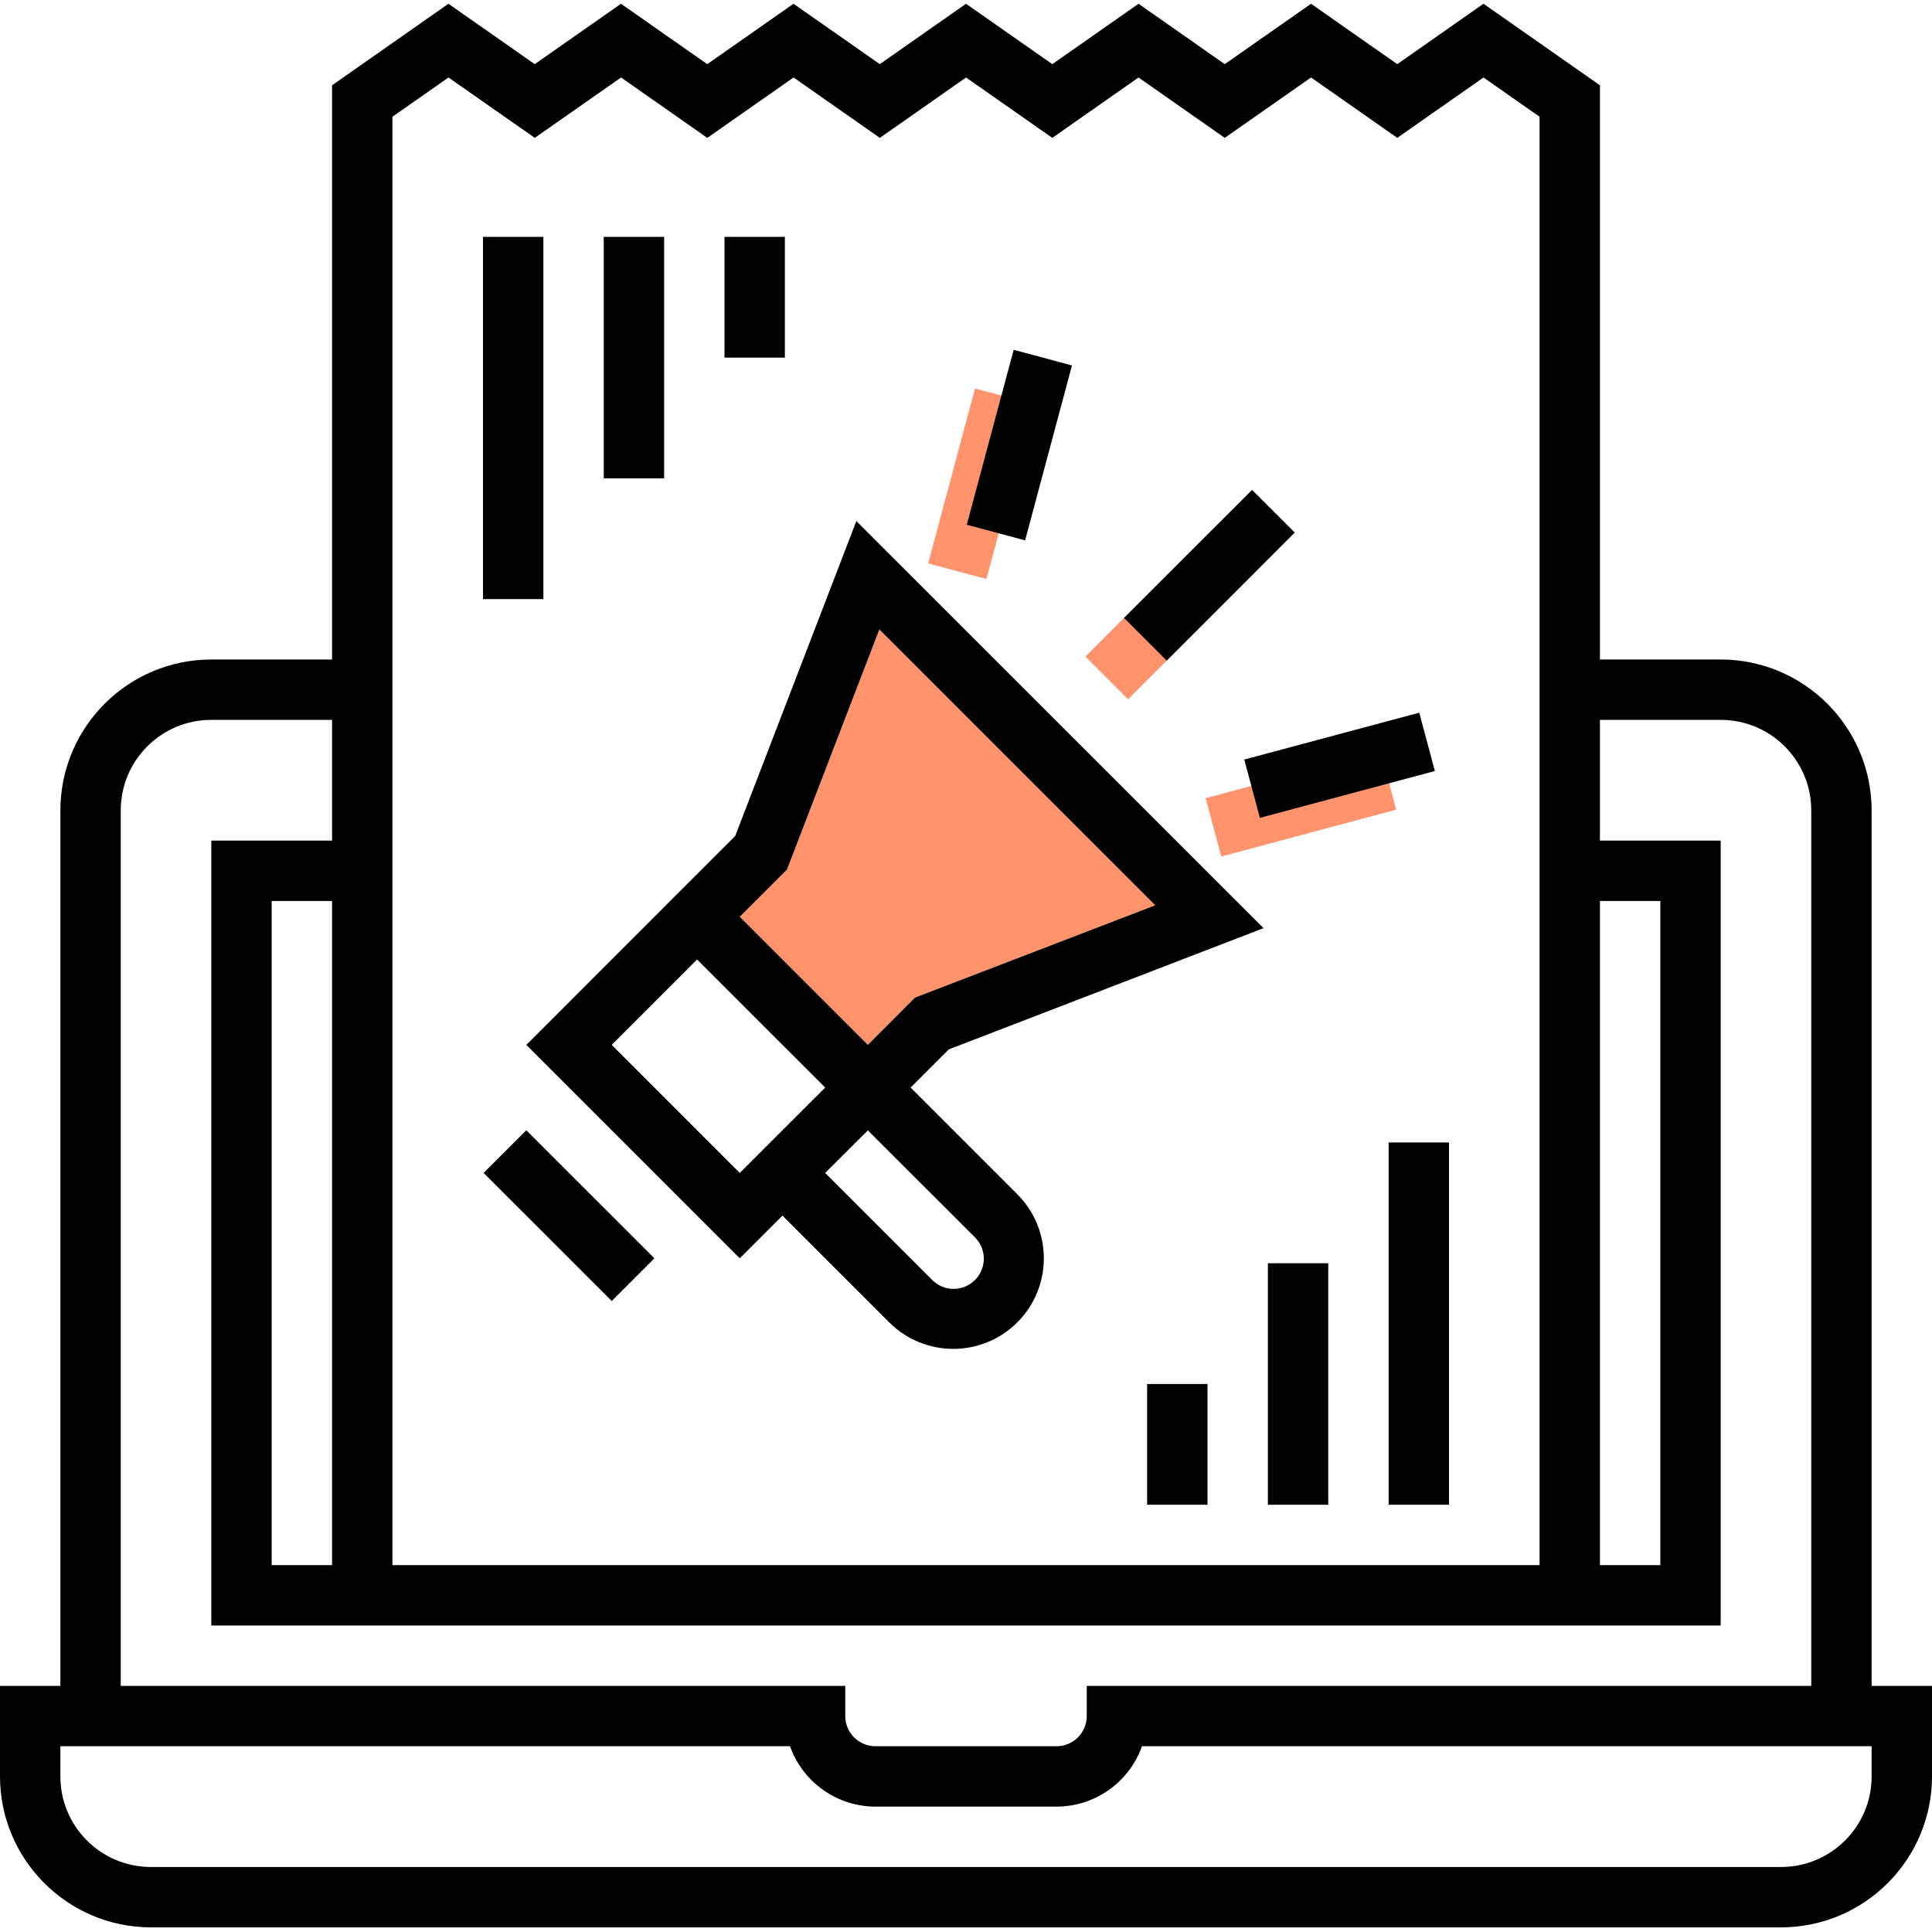
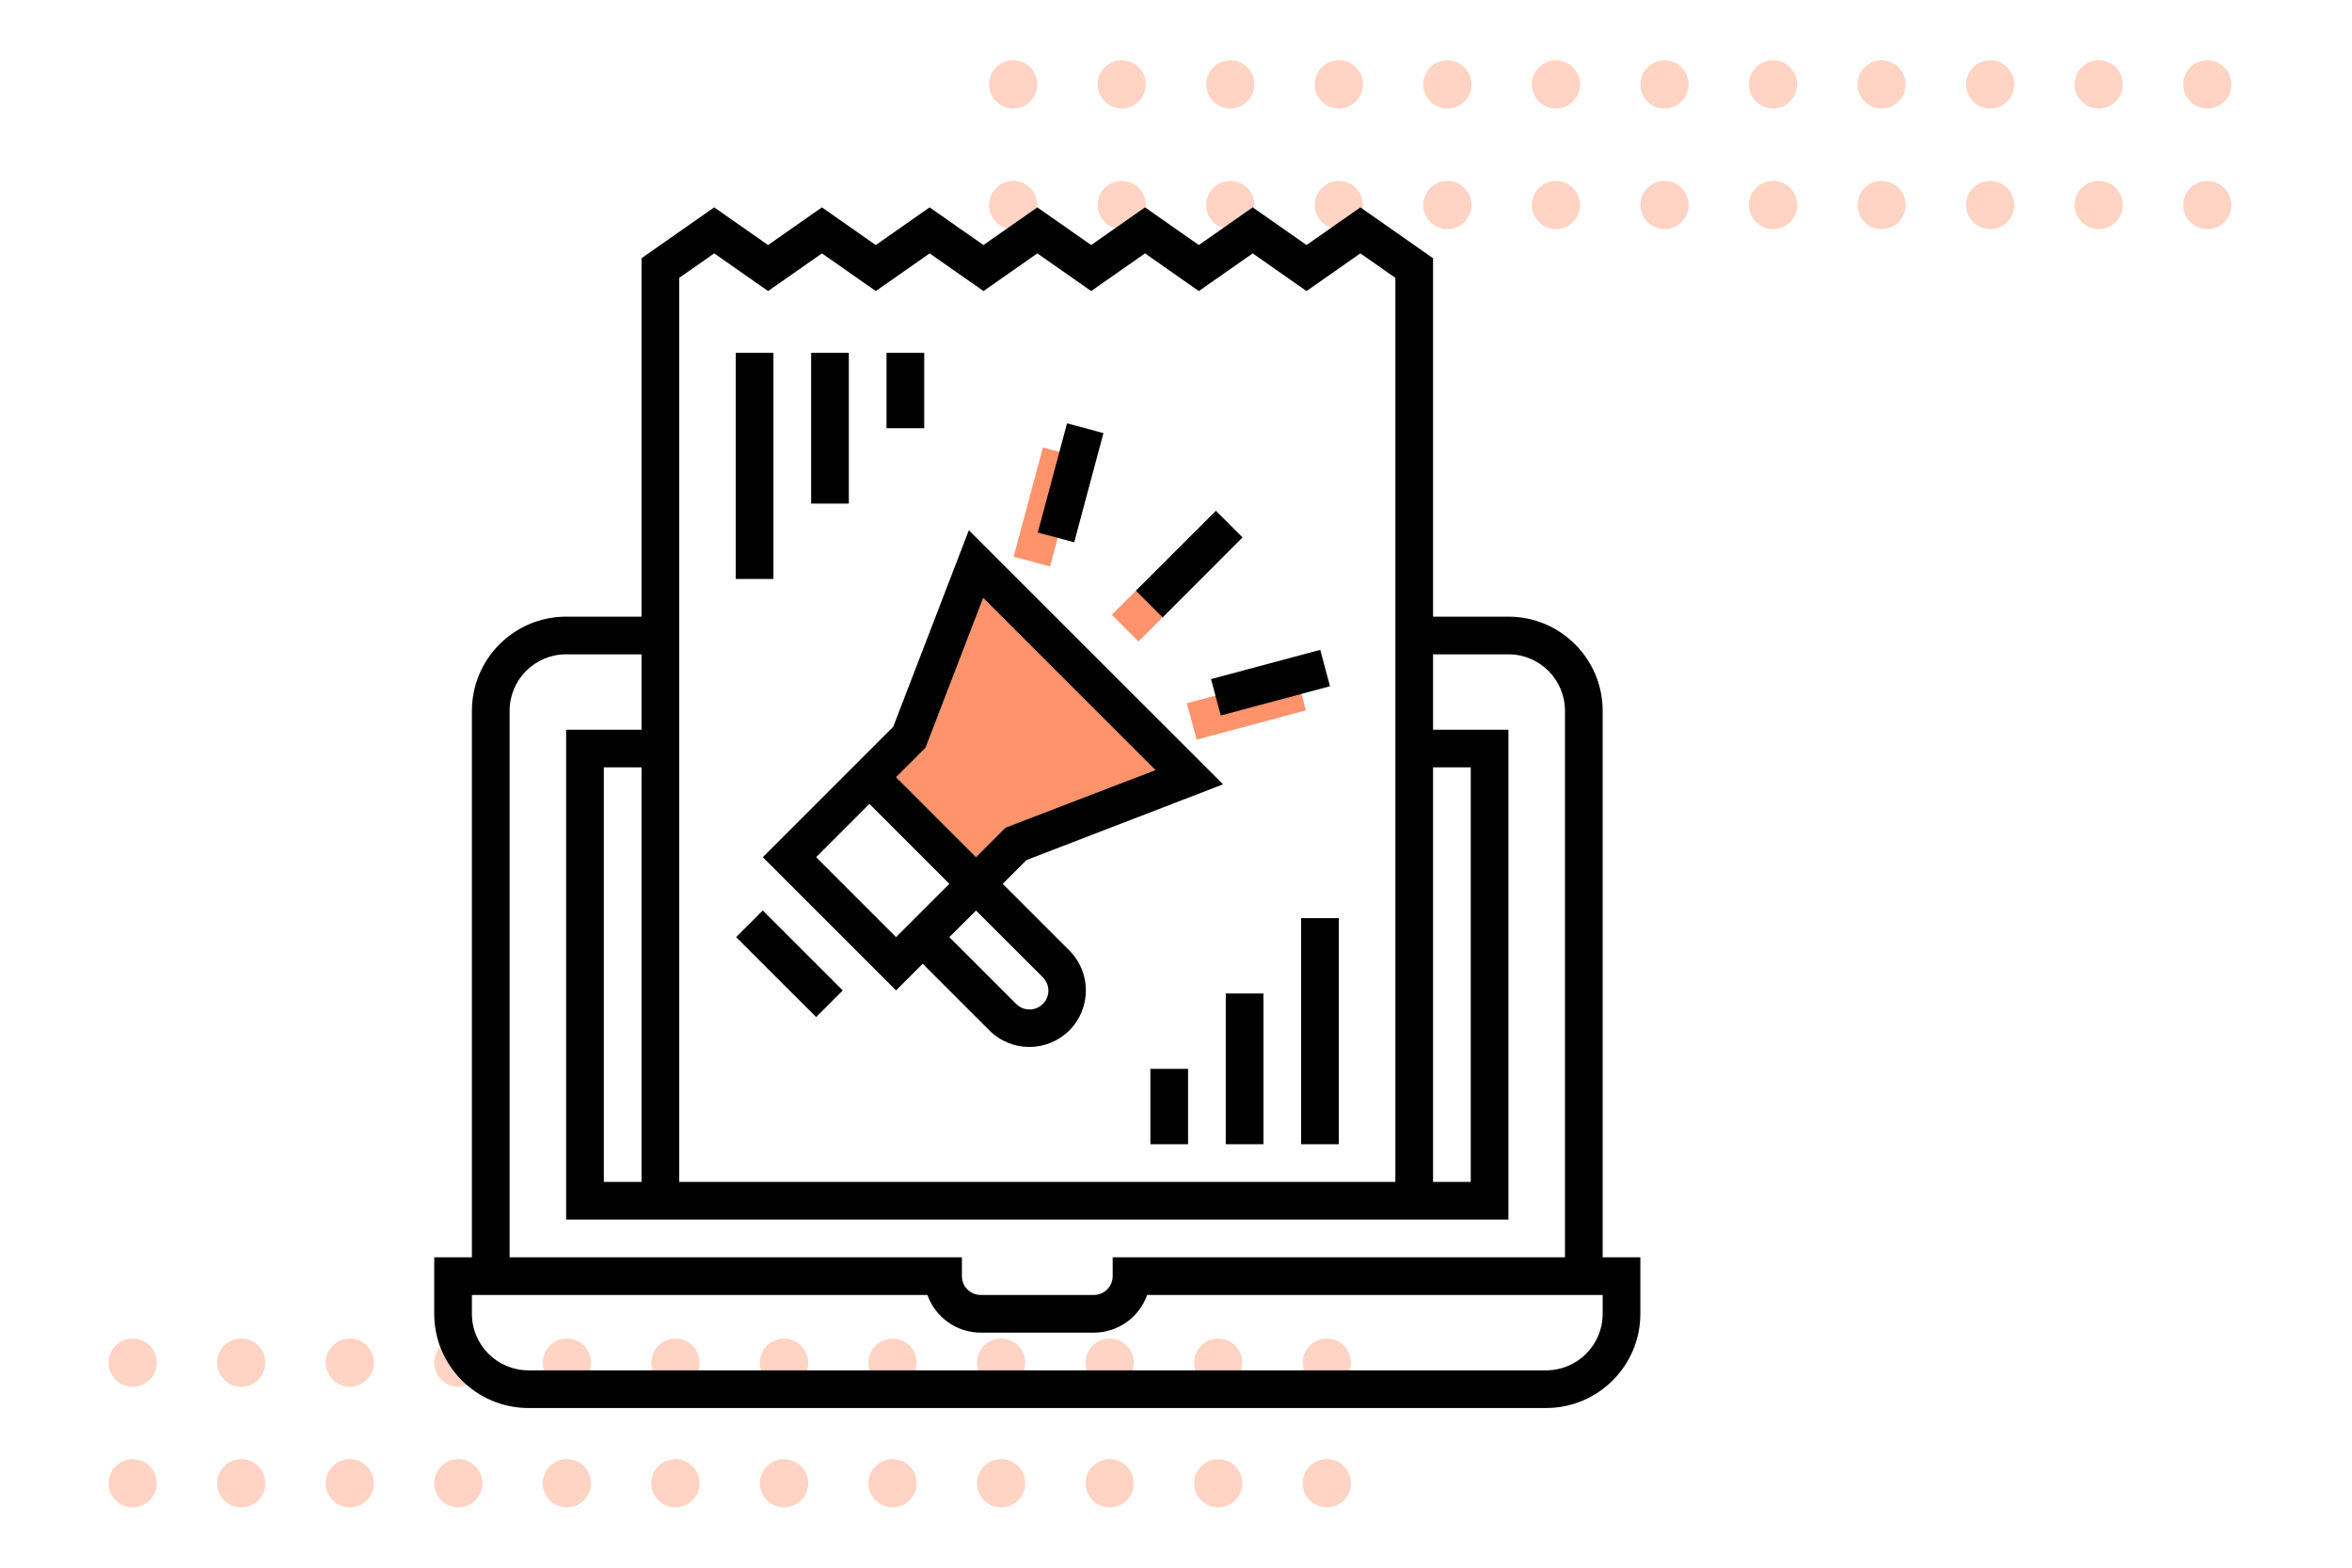
- <svg xmlns="http://www.w3.org/2000/svg" width="100" height="100" viewBox="0 0 100 100" fill="none">
-   <path d="M56.179 33.984L62.808 27.356L65.017 29.566L58.389 36.194L56.179 33.984Z" fill="#FF936B" />
-   <path d="M62.403 41.315L71.46 38.888L72.268 41.907L63.212 44.333L62.403 41.315Z" fill="#FF936B" />
-   <path d="M48.04 29.161L50.467 20.106L53.485 20.915L51.059 29.97L48.04 29.161Z" fill="#FF936B" />
-   <path d="M58.179 31.984L64.808 25.356L67.017 27.566L60.389 34.194L58.179 31.984Z" fill="black" />
-   <path d="M64.403 39.315L73.46 36.888L74.268 39.907L65.212 42.333L64.403 39.315Z" fill="black" />
-   <path d="M50.04 27.161L52.467 18.106L55.485 18.915L53.059 27.97L50.04 27.161Z" fill="black" />
-   <path d="M25 12.26H28.125V31.01H25V12.26Z" fill="black" />
-   <path d="M31.25 12.26H34.375V24.76H31.25V12.26Z" fill="black" />
-   <path d="M37.5 12.26H40.625V18.51H37.5V12.26Z" fill="black" />
-   <path d="M71.875 59.135H75V77.885H71.875V59.135Z" fill="black" />
-   <path d="M65.625 65.385H68.75V77.885H65.625V65.385Z" fill="black" />
-   <path d="M59.375 71.635H62.5V77.885H59.375V71.635Z" fill="black" />
-   <path d="M96.875 87.26V41.947C96.87 37.634 93.375 34.139 89.062 34.135H82.812V4.414L76.786 0.195L72.322 3.32L67.86 0.195L63.393 3.32L58.931 0.195L54.467 3.32L50 0.195L45.538 3.32L41.072 0.195L36.608 3.32L32.142 0.195L27.678 3.32L23.211 0.195L17.188 4.414V34.135H10.938C6.625 34.139 3.13 37.634 3.125 41.947V87.26H0V91.947C0.005 96.259 3.5 99.754 7.812 99.76H92.188C96.5 99.754 99.995 96.259 100 91.947V87.26H96.875ZM82.812 46.635H85.938V81.01H82.812V46.635ZM20.312 6.042L23.214 4.011L27.681 7.136L32.146 4.011L36.611 7.136L41.075 4.011L45.541 7.136L50.003 4.011L54.467 7.136L58.931 4.011L63.393 7.136L67.86 4.011L72.322 7.136L76.786 4.011L79.688 6.042V81.01H20.312V6.042ZM6.25 41.947C6.25 39.358 8.349 37.26 10.938 37.26H17.188V43.51H10.938V84.135H89.062V43.51H82.812V37.26H89.062C91.651 37.26 93.75 39.358 93.75 41.947V87.26H56.25V88.822C56.25 89.685 55.55 90.385 54.688 90.385H45.312C44.45 90.385 43.75 89.685 43.75 88.822V87.26H6.25V41.947ZM17.188 46.635V81.01H14.062V46.635H17.188ZM96.875 91.947C96.875 94.536 94.776 96.635 92.188 96.635H7.812C5.224 96.635 3.125 94.536 3.125 91.947V90.385H40.892C41.556 92.256 43.327 93.507 45.312 93.51H54.688C56.673 93.507 58.444 92.256 59.108 90.385H96.875V91.947Z" fill="black" />
-   <path d="M44.92 54.081L38.29 47.452L40.734 45.008L45.515 32.58L59.794 46.858L47.362 51.634L44.92 54.081Z" fill="#FF936B" />
-   <path d="M65.401 48.041L44.325 26.971L38.055 43.269L34.976 46.347L27.244 54.083L38.29 65.13L40.5 62.92L46.025 68.444C47.855 70.275 50.823 70.276 52.655 68.446C54.486 66.615 54.487 63.647 52.657 61.816L47.133 56.292L49.11 54.316L65.401 48.041ZM38.29 60.711L31.663 54.083L36.081 49.663L42.711 56.292L38.29 60.711ZM50.444 64.025C50.85 64.417 51.013 64.999 50.87 65.545C50.727 66.091 50.3 66.518 49.754 66.66C49.207 66.804 48.627 66.641 48.235 66.235L42.709 60.711L44.92 58.509L50.444 64.025ZM44.92 54.081L38.29 47.452L40.734 45.008L45.515 32.58L59.794 46.858L47.362 51.634L44.92 54.081Z" fill="black" />
-   <path d="M25.033 60.711L27.242 58.502L33.872 65.13L31.663 67.339L25.033 60.711Z" fill="black" />
+ <svg xmlns="http://www.w3.org/2000/svg" width="195" height="130" viewBox="0 0 195 130" fill="none">
+   <g opacity="0.4">
+     <rect x="82" y="15" width="4" height="4" rx="2" fill="#FF936B" />
+     <rect x="91" y="15" width="4" height="4" rx="2" fill="#FF936B" />
+     <rect x="100" y="15" width="4" height="4" rx="2" fill="#FF936B" />
+     <rect x="109" y="15" width="4" height="4" rx="2" fill="#FF936B" />
+     <rect x="118" y="15" width="4" height="4" rx="2" fill="#FF936B" />
+     <rect x="127" y="15" width="4" height="4" rx="2" fill="#FF936B" />
+     <rect x="136" y="15" width="4" height="4" rx="2" fill="#FF936B" />
+     <rect x="145" y="15" width="4" height="4" rx="2" fill="#FF936B" />
+     <rect x="154" y="15" width="4" height="4" rx="2" fill="#FF936B" />
+     <rect x="163" y="15" width="4" height="4" rx="2" fill="#FF936B" />
+     <rect x="172" y="15" width="4" height="4" rx="2" fill="#FF936B" />
+     <rect x="181" y="15" width="4" height="4" rx="2" fill="#FF936B" />
+     <rect x="82" y="5" width="4" height="4" rx="2" fill="#FF936B" />
+     <rect x="91" y="5" width="4" height="4" rx="2" fill="#FF936B" />
+     <rect x="100" y="5" width="4" height="4" rx="2" fill="#FF936B" />
+     <rect x="109" y="5" width="4" height="4" rx="2" fill="#FF936B" />
+     <rect x="118" y="5" width="4" height="4" rx="2" fill="#FF936B" />
+     <rect x="127" y="5" width="4" height="4" rx="2" fill="#FF936B" />
+     <rect x="136" y="5" width="4" height="4" rx="2" fill="#FF936B" />
+     <rect x="145" y="5" width="4" height="4" rx="2" fill="#FF936B" />
+     <rect x="154" y="5" width="4" height="4" rx="2" fill="#FF936B" />
+     <rect x="163" y="5" width="4" height="4" rx="2" fill="#FF936B" />
+     <rect x="172" y="5" width="4" height="4" rx="2" fill="#FF936B" />
+     <rect x="181" y="5" width="4" height="4" rx="2" fill="#FF936B" />
+   </g>
+   <g opacity="0.4">
+     <rect x="9" y="121" width="4" height="4" rx="2" fill="#FF936B" />
+     <rect x="18" y="121" width="4" height="4" rx="2" fill="#FF936B" />
+     <rect x="27" y="121" width="4" height="4" rx="2" fill="#FF936B" />
+     <rect x="36" y="121" width="4" height="4" rx="2" fill="#FF936B" />
+     <rect x="45" y="121" width="4" height="4" rx="2" fill="#FF936B" />
+     <rect x="54" y="121" width="4" height="4" rx="2" fill="#FF936B" />
+     <rect x="63" y="121" width="4" height="4" rx="2" fill="#FF936B" />
+     <rect x="72" y="121" width="4" height="4" rx="2" fill="#FF936B" />
+     <rect x="81" y="121" width="4" height="4" rx="2" fill="#FF936B" />
+     <rect x="90" y="121" width="4" height="4" rx="2" fill="#FF936B" />
+     <rect x="99" y="121" width="4" height="4" rx="2" fill="#FF936B" />
+     <rect x="108" y="121" width="4" height="4" rx="2" fill="#FF936B" />
+     <rect x="9" y="111" width="4" height="4" rx="2" fill="#FF936B" />
+     <rect x="18" y="111" width="4" height="4" rx="2" fill="#FF936B" />
+     <rect x="27" y="111" width="4" height="4" rx="2" fill="#FF936B" />
+     <rect x="36" y="111" width="4" height="4" rx="2" fill="#FF936B" />
+     <rect x="45" y="111" width="4" height="4" rx="2" fill="#FF936B" />
+     <rect x="54" y="111" width="4" height="4" rx="2" fill="#FF936B" />
+     <rect x="63" y="111" width="4" height="4" rx="2" fill="#FF936B" />
+     <rect x="72" y="111" width="4" height="4" rx="2" fill="#FF936B" />
+     <rect x="81" y="111" width="4" height="4" rx="2" fill="#FF936B" />
+     <rect x="90" y="111" width="4" height="4" rx="2" fill="#FF936B" />
+     <rect x="99" y="111" width="4" height="4" rx="2" fill="#FF936B" />
+     <rect x="108" y="111" width="4" height="4" rx="2" fill="#FF936B" />
+   </g>
+   <path d="M92.179 50.984L98.808 44.356L101.017 46.566L94.389 53.194L92.179 50.984Z" fill="#FF936B" />
+   <path d="M98.403 58.315L107.46 55.888L108.268 58.907L99.212 61.333L98.403 58.315Z" fill="#FF936B" />
+   <path d="M84.04 46.161L86.467 37.106L89.485 37.915L87.059 46.97L84.04 46.161Z" fill="#FF936B" />
+   <path d="M94.179 48.984L100.808 42.356L103.017 44.566L96.389 51.194L94.179 48.984Z" fill="black" />
+   <path d="M100.403 56.315L109.46 53.888L110.268 56.907L101.211 59.333L100.403 56.315Z" fill="black" />
+   <path d="M86.04 44.161L88.467 35.106L91.485 35.915L89.059 44.97L86.04 44.161Z" fill="black" />
+   <path d="M61 29.26H64.125V48.01H61V29.26Z" fill="black" />
+   <path d="M67.25 29.26H70.375V41.76H67.25V29.26Z" fill="black" />
+   <path d="M73.5 29.26H76.625V35.51H73.5V29.26Z" fill="black" />
+   <path d="M107.875 76.135H111V94.885H107.875V76.135Z" fill="black" />
+   <path d="M101.625 82.385H104.75V94.885H101.625V82.385Z" fill="black" />
+   <path d="M95.375 88.635H98.5V94.885H95.375V88.635Z" fill="black" />
+   <path d="M132.875 104.26V58.947C132.87 54.634 129.375 51.139 125.062 51.135H118.812V21.414L112.786 17.195L108.322 20.32L103.86 17.195L99.393 20.32L94.931 17.195L90.467 20.32L86 17.195L81.538 20.32L77.072 17.195L72.608 20.32L68.142 17.195L63.678 20.32L59.211 17.195L53.188 21.414V51.135H46.938C42.625 51.139 39.13 54.634 39.125 58.947V104.26H36V108.947C36.005 113.259 39.5 116.754 43.812 116.76H128.188C132.5 116.754 135.995 113.259 136 108.947V104.26H132.875ZM118.812 63.635H121.938V98.01H118.812V63.635ZM56.312 23.043L59.214 21.011L63.681 24.136L68.146 21.011L72.611 24.136L77.075 21.011L81.541 24.136L86.003 21.011L90.467 24.136L94.931 21.011L99.393 24.136L103.86 21.011L108.322 24.136L112.786 21.011L115.688 23.043V98.01H56.312V23.043ZM42.25 58.947C42.25 56.358 44.349 54.26 46.938 54.26H53.188V60.51H46.938V101.135H125.062V60.51H118.812V54.26H125.062C127.651 54.26 129.75 56.358 129.75 58.947V104.26H92.25V105.822C92.25 106.685 91.55 107.385 90.688 107.385H81.312C80.45 107.385 79.75 106.685 79.75 105.822V104.26H42.25V58.947ZM53.188 63.635V98.01H50.062V63.635H53.188ZM132.875 108.947C132.875 111.536 130.776 113.635 128.188 113.635H43.812C41.224 113.635 39.125 111.536 39.125 108.947V107.385H76.892C77.556 109.256 79.327 110.507 81.312 110.51H90.688C92.673 110.507 94.444 109.256 95.108 107.385H132.875V108.947Z" fill="black" />
+   <path d="M80.92 71.081L74.29 64.452L76.734 62.008L81.515 49.58L95.794 63.858L83.362 68.634L80.92 71.081Z" fill="#FF936B" />
+   <path d="M101.401 65.041L80.325 43.971L74.055 60.269L70.976 63.347L63.244 71.082L74.29 82.13L76.5 79.92L82.025 85.444C83.855 87.275 86.823 87.276 88.655 85.446C90.486 83.615 90.487 80.647 88.656 78.816L83.133 73.292L85.11 71.316L101.401 65.041ZM74.29 77.711L67.663 71.082L72.081 66.663L78.711 73.292L74.29 77.711ZM86.444 81.025C86.85 81.417 87.013 81.999 86.87 82.545C86.727 83.091 86.3 83.518 85.754 83.66C85.207 83.804 84.627 83.641 84.234 83.235L78.709 77.711L80.92 75.509L86.444 81.025ZM80.92 71.081L74.29 64.452L76.734 62.008L81.515 49.58L95.794 63.858L83.362 68.634L80.92 71.081Z" fill="black" />
+   <path d="M61.033 77.711L63.242 75.501L69.872 82.13L67.663 84.339L61.033 77.711Z" fill="black" />
</svg>
